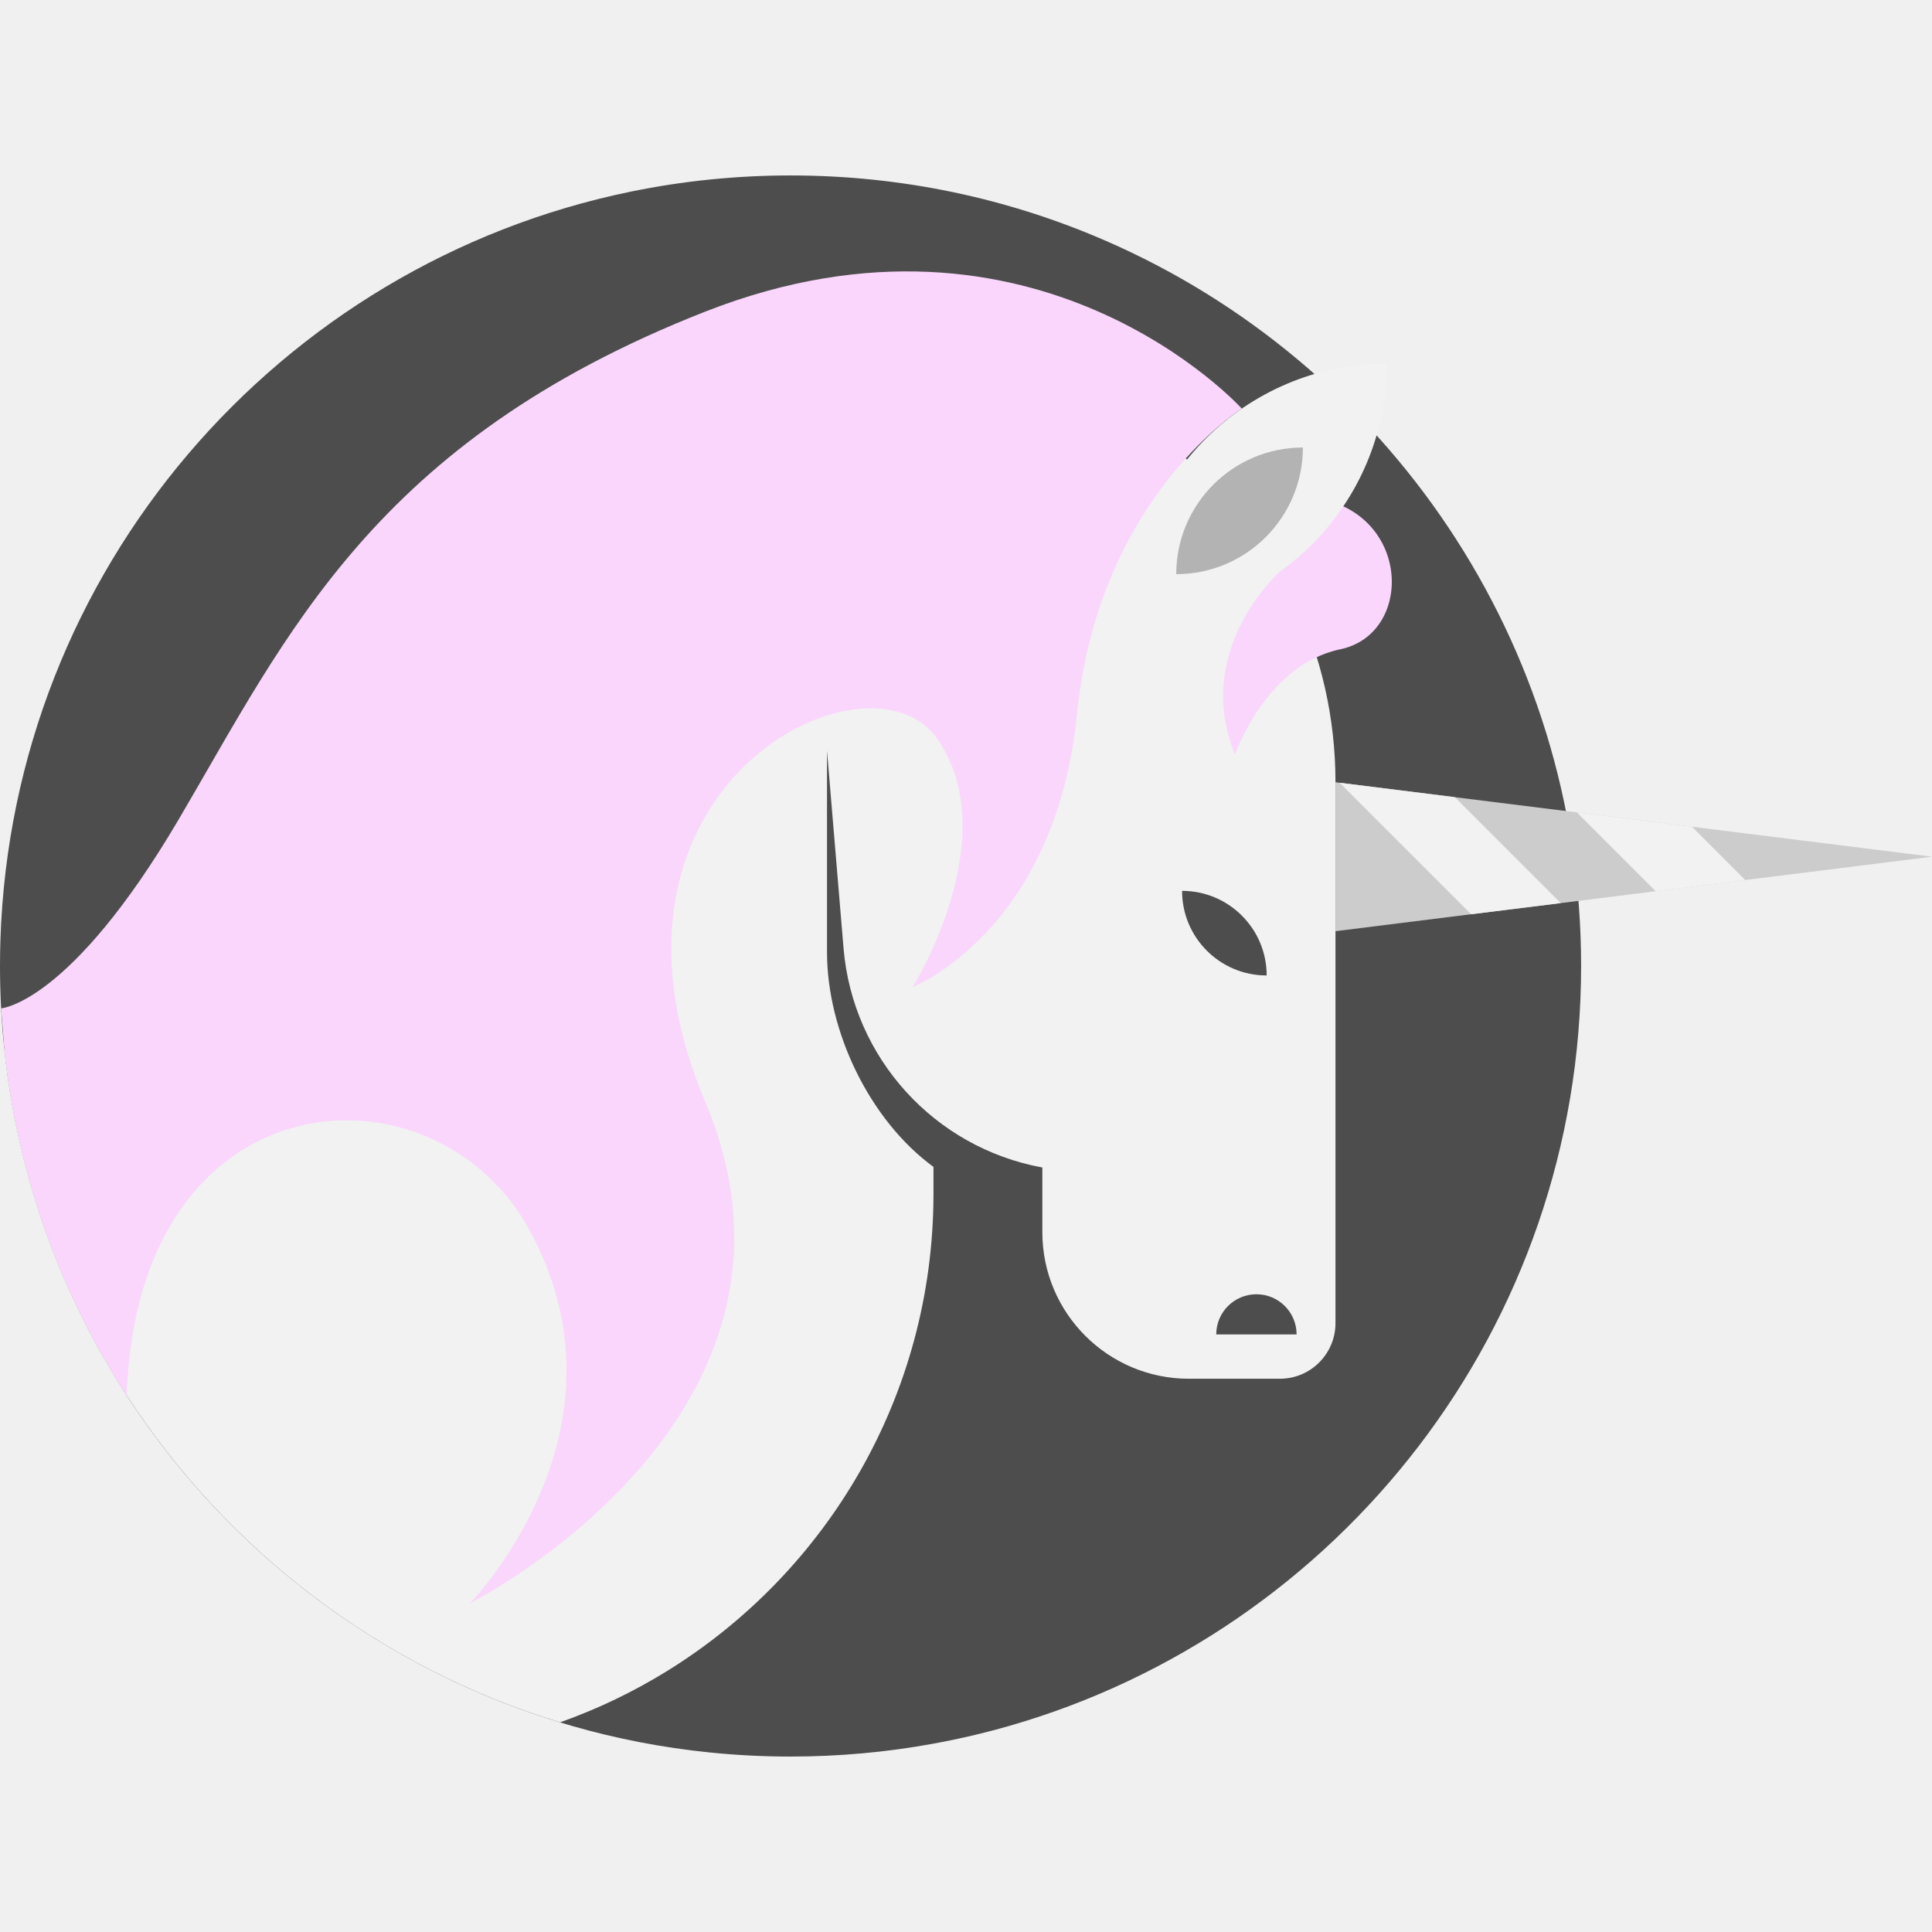
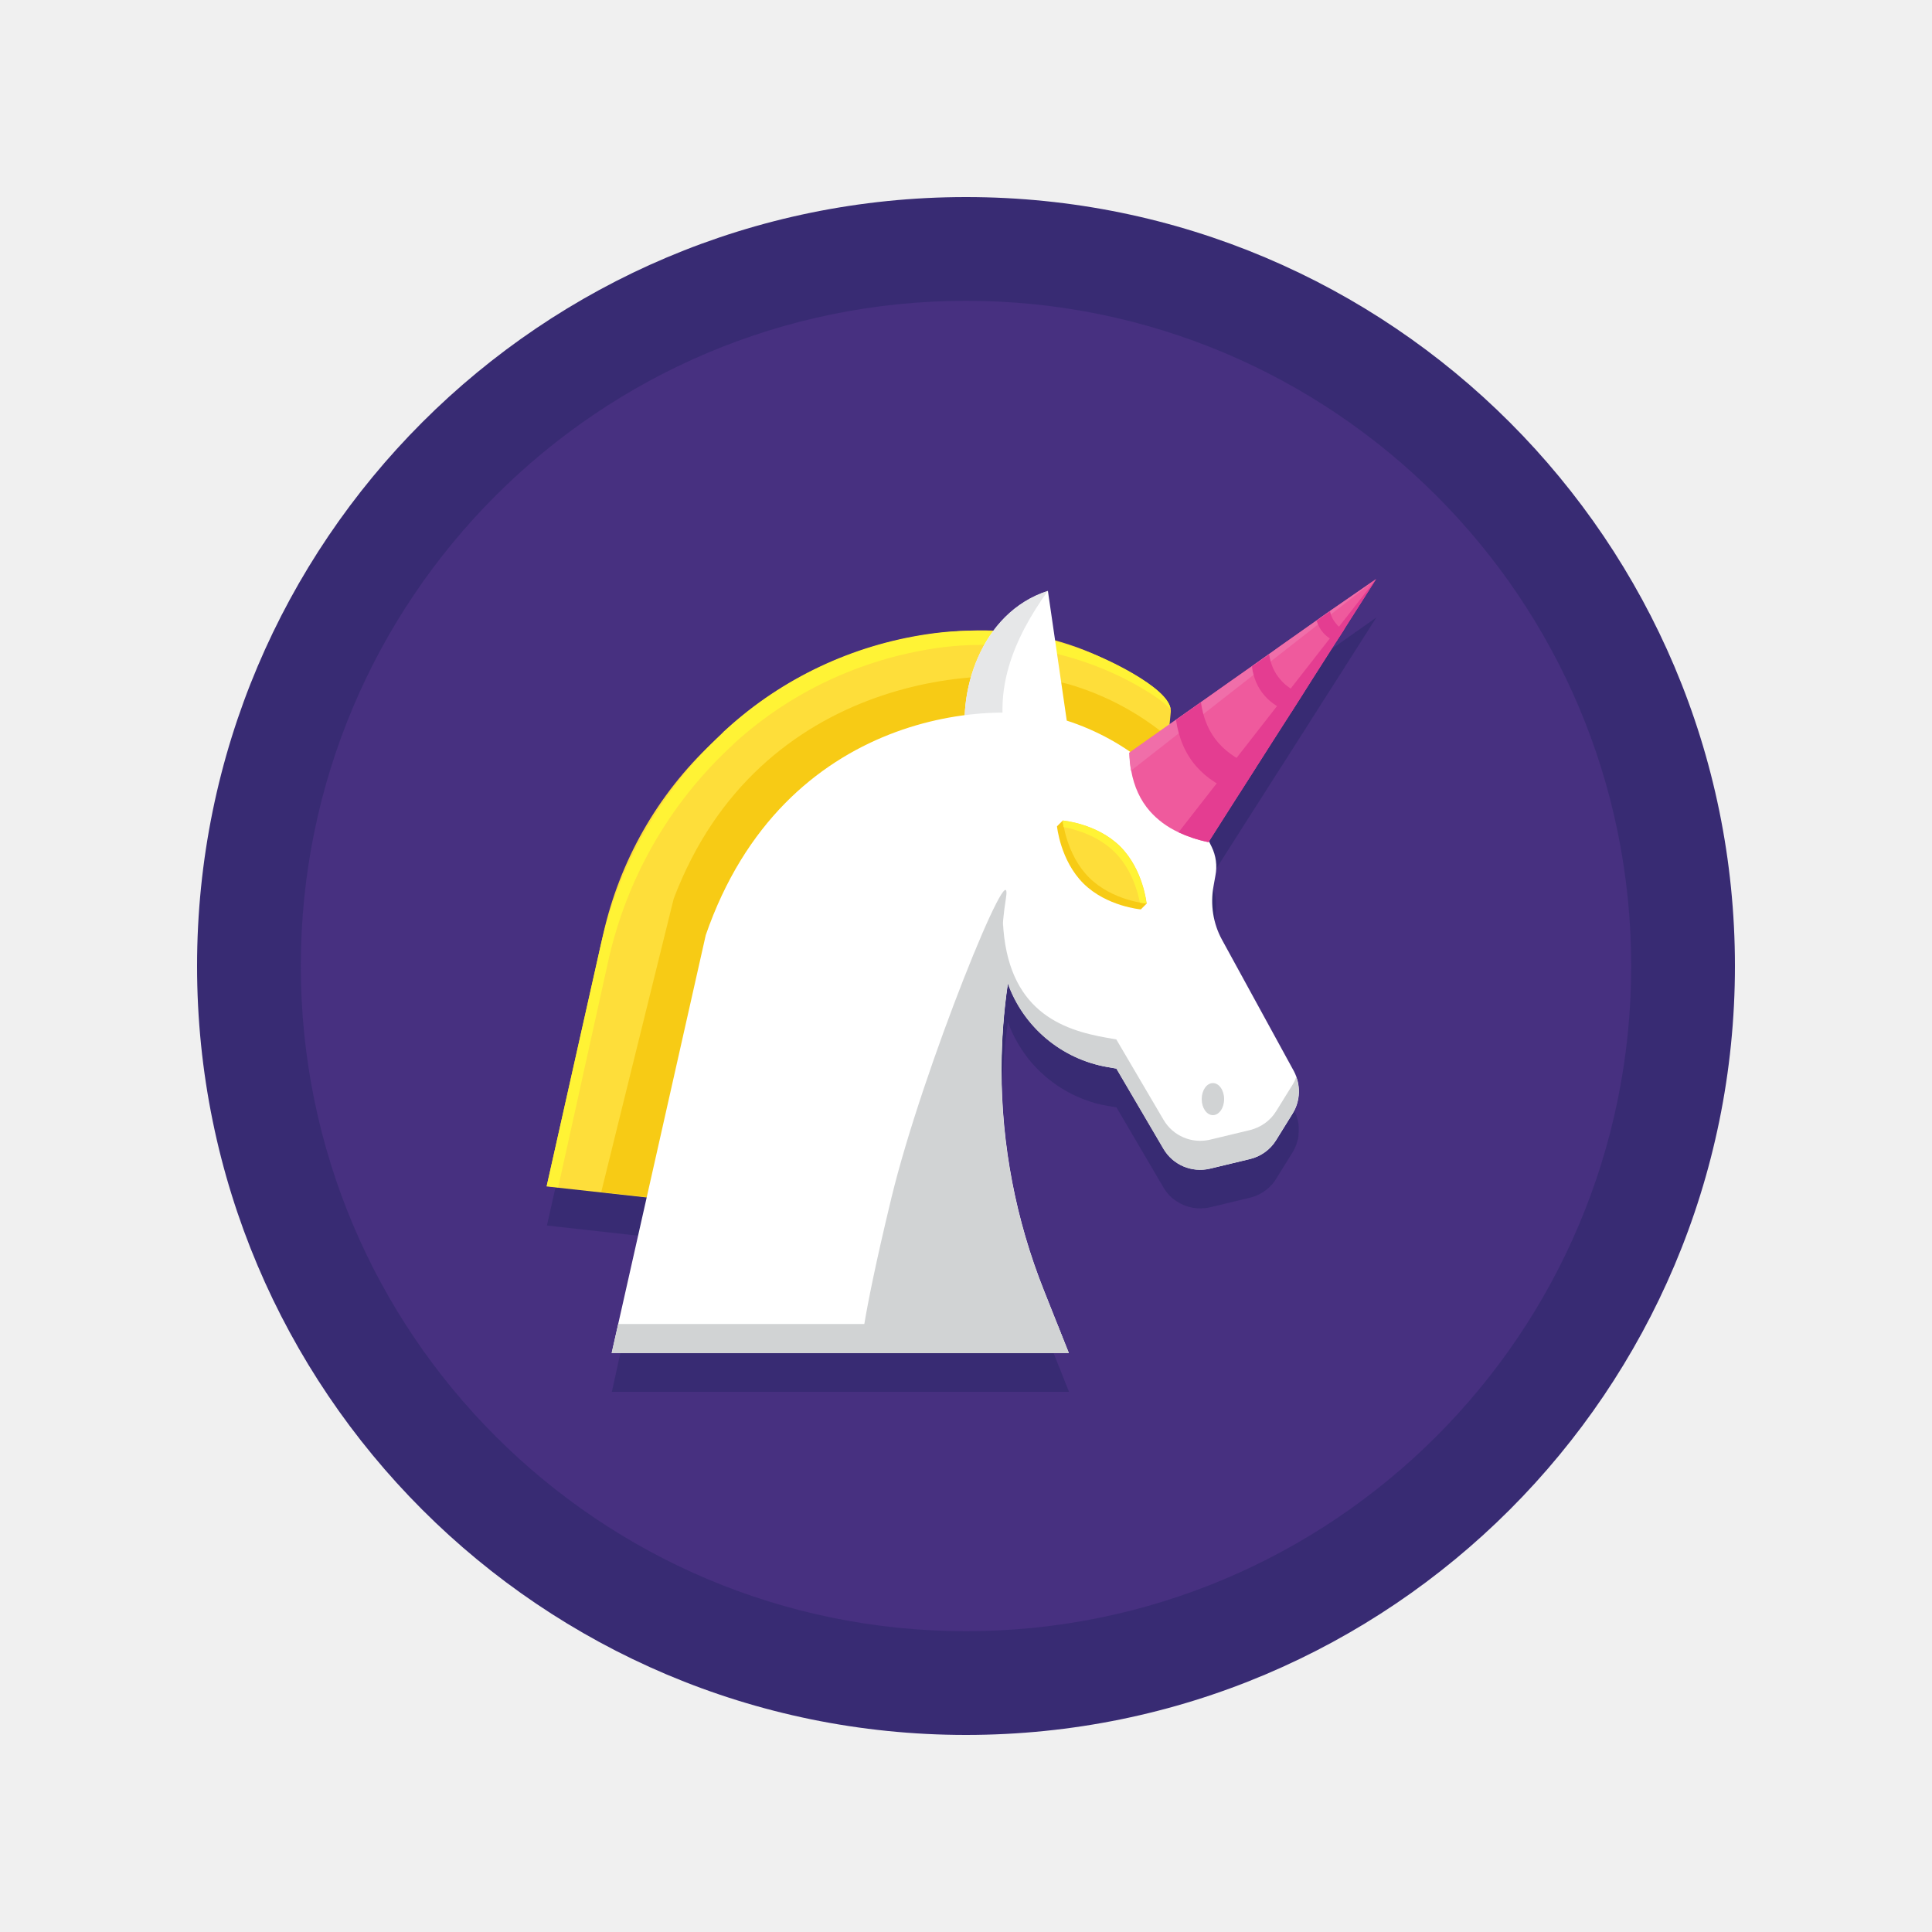
- <svg xmlns="http://www.w3.org/2000/svg" height="800px" width="800px" version="1.1" id="Capa_1" viewBox="0 0 415.76 415.76" xml:space="preserve">
-   <g>
-     <path style="fill:#4D4D4D;" d="M340.25,207.875c0,77.67-52.03,143.18-123.15,163.56c-5.31,1.52-10.72,2.79-16.22,3.79   c-9.98,1.83-20.25,2.78-30.75,2.78c-5.91,0-11.74-0.3-17.49-0.89c-10.12-1.03-19.97-2.95-29.48-5.68   c-0.88-0.25-1.76-0.51-2.64-0.79c-11.25-3.42-22-7.98-32.13-13.54c-40.95-22.46-71.64-61.29-83.27-107.68   c-1.95-7.73-3.36-15.66-4.2-23.77c-0.61-5.84-0.92-11.78-0.92-17.78c0-1.86,0.03-3.7,0.09-5.55   c2.55-79.7,59.94-145.56,135.67-161.09c11.1-2.28,22.6-3.48,34.37-3.48c24.09,0,47.01,5.01,67.77,14.04   C298.13,77.975,340.25,138.015,340.25,207.875z" />
-     <path style="fill:#F2F2F2;" d="M287.39,168.341v116.394c0,6.609-5.358,11.967-11.967,11.967H255.85   c-17.419,0-31.54-14.121-31.54-31.54v-13.92c-23.27-4.27-40.8-23.6-42.78-47.17l-3.56-42.52v43.35c0,17.08,9.19,36.18,22.91,46.21   v5.76c0,43.39-22.9,81.43-57.27,102.69c-7.22,4.47-14.96,8.2-23.09,11.08c-38.77-11.79-71.67-37.06-93.25-70.35   c-14.22-21.92-23.51-47.32-26.35-74.64c4.9-2.92,9.62-6.13,14.14-9.6c17.81-13.64,32.49-31.38,42.5-52.18   c24.76-51.48,77.41-87.01,138.35-87.01c22.61,0,43.3,8.2,59.26,21.8C274.89,115.431,287.39,140.431,287.39,168.341z" />
-     <path style="fill:#4D4D4D;" d="M272.584,209.918L272.584,209.918c-10.056,0-18.208-8.152-18.208-18.208v0h0   C264.432,191.711,272.584,199.863,272.584,209.918L272.584,209.918z" />
-     <path style="fill:#4D4D4D;" d="M279.024,287.168c0-4.776-3.872-8.647-8.647-8.647c-4.776,0-8.647,3.872-8.647,8.647" />
-     <path style="fill:#FAD6FC;" d="M267.24,87.941c0,0-5.43,3.37-12.07,10.72c-9.19,10.17-20.71,27.98-23.41,55.06   c-4.63,46.31-34.86,58.48-35.33,58.66c0.44-0.72,19.82-32.23,5.33-53.32c-14.67-21.34-78.67,10-50,78   c28.47,67.55-49.62,107.47-50.66,107.99c0.77-0.79,36.4-37.79,12.66-80.66c-20.57-37.14-84.24-33.19-86.49,35.9   c-14.22-21.92-23.51-47.32-26.35-74.64l-0.68-8.66c0,0,14.82-0.94,38.18-40.6c23.37-39.66,42-81.33,113.34-109.33   C223.09,39.061,267.24,87.941,267.24,87.941z" />
-     <polygon style="fill:#CCCCCC;" points="415.76,184.361 375.57,189.381 356.3,191.791 335.87,194.341 316.59,196.741    287.39,200.391 287.39,168.341 288.3,168.451 313.08,171.551 339.33,174.821 364.1,177.911 364.11,177.911  " />
-     <polygon style="fill:#F2F2F2;" points="335.87,194.341 316.59,196.741 288.3,168.451 313.08,171.551  " />
-     <polygon style="fill:#F2F2F2;" points="375.57,189.381 356.3,191.791 339.33,174.821 364.1,177.911 364.11,177.911  " />
-     <path style="fill:#FAD6FC;" d="M275.399,123.039c0,0-18.903,16.714-9.642,39.352c0,0,6.667-19.333,22.667-22.667   c16-3.333,15.264-29.843-6-32.667" />
-     <path style="fill:#F2F2F2;" d="M243.373,133.308L243.373,133.308c30.409,0,55.061-24.652,55.061-55.061v0h0   C268.025,78.247,243.373,102.899,243.373,133.308L243.373,133.308z" />
-     <path style="fill:#B3B3B3;" d="M253.123,123.558L253.123,123.558c15.052,0,27.253-12.202,27.253-27.253v0l0,0   C265.325,96.305,253.123,108.507,253.123,123.558L253.123,123.558z" />
-   </g>
+ <svg xmlns="http://www.w3.org/2000/svg" style="width: 50px; height:50px" viewBox="0 0 1000 1000" xml:space="preserve">
+   <switch>
+     <g>
+       <circle fill="#382B73" cx="500" cy="500" r="398" />
+       <circle fill="#473080" cx="500" cy="500" r="344.3" />
+       <path fill="#382B73" d="m689.7 335.6-1.3.9-4.4 3.1-2.5 1.8-17.6 12.4-7 5-.3.2-8.6 6-12.8 9-10.6 7.5-2.7 1.9-12.9 9.1-3.5 2.4.6-6.5V387c0-.3-.1-.5-.2-.8 0-.1 0-.1-.1-.2-.2-.7-.5-1.4-.9-2.1 0-.1-.1-.1-.1-.2l-.6-.9c-.1-.1-.1-.2-.2-.3-.2-.3-.4-.6-.6-.8-.1-.1-.1-.2-.2-.2-.6-.7-1.2-1.5-2-2.2l-.2-.2-.9-.9-.3-.3c-.3-.3-.6-.5-.9-.8l-.3-.3c-.4-.3-.8-.6-1.2-1-.1 0-.1-.1-.2-.1-.5-.4-1-.7-1.5-1.1-.1-.1-.2-.2-.3-.2-.4-.3-.8-.6-1.2-.8-.2-.1-.3-.2-.5-.4-.4-.2-.7-.5-1.1-.7-.2-.1-.4-.2-.5-.4-.4-.3-.8-.5-1.3-.8-.1-.1-.3-.2-.4-.3-.6-.3-1.1-.7-1.7-1-.2-.1-.3-.2-.5-.3-.4-.3-.8-.5-1.3-.8-.1 0-.2-.1-.3-.1-.1-.1-.2-.1-.3-.1-.8-.5-1.6-.9-2.5-1.4-.3-.1-.5-.3-.8-.4-.8-.4-1.6-.9-2.4-1.3-.1-.1-.3-.1-.4-.2-3.7-1.9-7.5-3.8-11.1-5.5-7.5-3.5-15.2-6.3-23.1-8.5l-3.7-25.5c-11.9 3.8-21.3 11.3-28.1 20.5-2.8-.1-5.7-.2-8.5-.1-8 .2-16 .8-23.9 1.9-.7.1-1.5.2-2.2.3h-.3c-.4.1-.8.1-1.1.2-1 .2-1.9.3-2.9.5-.5.1-1 .2-1.4.3-.9.2-1.8.3-2.6.5-.5.1-1 .2-1.4.3-.9.2-1.9.4-2.8.6l-1.2.3c-1.3.3-2.6.6-4 .9-.2.1-.4.1-.6.2l-3.3.9c-.4.1-.9.2-1.3.4-.9.2-1.8.5-2.7.7-.5.1-.9.3-1.4.4-.9.3-1.8.5-2.6.8-.4.1-.9.3-1.3.4-1.1.4-2.2.7-3.3 1.1-.2.1-.4.1-.6.2-1.3.4-2.6.9-3.8 1.4-.4.1-.7.3-1.1.4-.9.3-1.8.7-2.7 1-.4.2-.9.4-1.3.5-.8.3-1.7.7-2.5 1-.4.2-.9.4-1.3.6-.9.4-1.8.8-2.8 1.2-.3.1-.7.3-1 .4-1.2.6-2.5 1.1-3.7 1.7-.2.1-.5.2-.7.3l-3 1.5-1.2.6c-.8.4-1.6.8-2.5 1.3-.4.2-.9.5-1.3.7-.8.4-1.7.9-2.5 1.3l-1.2.6c-1.1.6-2.2 1.2-3.3 1.9-.1.1-.2.1-.3.2-1.2.7-2.3 1.4-3.5 2.1-.4.2-.7.4-1.1.7-.8.5-1.6 1-2.4 1.6-.4.3-.8.5-1.2.8-.8.5-1.5 1-2.3 1.5-.4.3-.8.5-1.2.8-.9.6-1.7 1.2-2.6 1.8-.3.2-.6.4-.8.6l-3.3 2.4c-.2.2-.5.4-.7.6-.9.7-1.7 1.3-2.6 2-.4.3-.7.6-1.1.9-.7.6-1.5 1.2-2.2 1.8-.4.3-.8.6-1.1.9-.7.6-1.5 1.2-2.2 1.9-.3.3-.7.6-1 .8-1 .9-2.1 1.8-3.1 2.8-.9.8-1.8 1.6-2.6 2.5l-4.8 4.5c-28.3 26.6-47.9 61.1-56.4 99l-29.3 130.5 5.9.7 45.9 5.1-14.9 65.2-.7 3.3-2.6 11.8h236.6l-1.7-4.3-4.3-10.8-6.9-17.4c-14.5-36.4-21.9-75.1-21.9-114 0-2.5 0-4.9.1-7.4.1-5.9.5-11.7.9-17.6 0-.6.1-1.2.1-1.8.1-1 .2-2 .3-2.9.1-.8.2-1.6.2-2.5.1-.8.2-1.7.3-2.5.1-1.1.2-2.1.4-3.2.1-.6.2-1.3.2-1.9.2-1.7.5-3.4.7-5.1.9 2.5 1.9 4.9 3.1 7.2.3.6.6 1.3 1 1.9.4.7.8 1.5 1.2 2.2 1.3 2.2 2.7 4.3 4.2 6.3.4.6.9 1.2 1.3 1.7 7.5 9.3 17.4 16.5 28.7 20.8 3.9 1.5 7.9 2.6 12.1 3.3l1.8.3 2.8.5 24.4 41.6c1.2 2 2.7 3.8 4.4 5.3.1.1.3.2.4.3.6.5 1.2.9 1.8 1.3 5 3.4 11.3 4.6 17.4 3.2l10.4-2.5 10.4-2.5c3.8-.9 7.3-2.9 10.1-5.6 1.3-1.2 2.4-2.6 3.3-4.1l8.5-13.7c.2-.4.5-.8.7-1.2.1-.1.1-.3.2-.4.1-.3.3-.5.4-.8.1-.2.1-.3.2-.5s.2-.5.3-.7c.1-.2.1-.4.2-.6.1-.2.2-.5.2-.7.1-.2.1-.4.2-.6.1-.2.1-.5.2-.7.1-.2.1-.4.2-.6 0-.2.1-.4.1-.7.1-.5.2-1 .2-1.5v-.4c0-.3 0-.6.1-.9V583.1c0-.3-.1-.6-.1-.9v-.3c-.2-1.6-.6-3.1-1.1-4.6-.4-1-.8-2-1.3-3l-37.2-68c-4.6-8.4-6.2-18.2-4.4-27.6l1-5.6c.9-5.1.2-10.4-2-15-.4-.9-.9-1.8-1.3-2.6l15.7-24.7 8.8-13.8 2-3.1 7.2-11.3 8.9-13.9 5.9-9.3.1-.1 4.8-7.6 12.5-19.6 4-6.2.9-1.5 15.8-24.8-22.7 16z" />
+       <path fill="#FEDE3A" d="m602.5 403.8 3.5-35.3c.7-9.1-19.2-20.4-36.8-28.6-19.9-9.2-41.6-14-63.5-13.6-47.6.9-93.9 18.7-129.7 51.3-.9.8-1.8 1.6-2.6 2.5l-4.8 4.5c-28.3 26.6-47.9 61.1-56.4 99l-29.3 130.5 51.8 5.7 267.8-216z" />
+       <path fill="#FFF335" d="m288.9 614.6 26-117.5c9.4-42.1 31.2-80.4 62.6-109.9.9-.8 1.8-1.6 2.6-2.5 29.2-26.6 65.4-43.3 103.6-49.1 36.9-5.5 74.7 1.6 107 20.4 6.2 3.6 11.7 7.4 15.2 11.1-.7-5.8-9-12.3-19.3-18.4-32.2-18.8-70.1-26-107-20.4-38.2 5.7-74.4 22.5-103.6 49.1-.9.8-1.8 1.6-2.6 2.5-31.4 29.6-53.2 67.9-62.6 109.9L283 613.9l5.9.7z" />
+       <path fill="#F7CB15" d="M604.7 381.7c-.7-.6-1.3-1.1-2-1.7-13.5-10.9-29.3-19.5-46.7-25-43.3-13.7-163.3-6-207.3 110.2L311.2 617l23.5 2.6 267.8-215.9 2.2-22z" />
+       <path fill="#FFF" d="m553.8 384.3-32.4 2.2-12.4.8-8.4.6c-5.8-28.7 6.8-70.8 41.8-82l11.4 78.4z" />
+       <path fill="#E6E7E8" d="M542.4 305.8c-18.3 25.5-28.6 52-21 80.6l-12.4.8-8.4.6c-5.8-28.7 6.8-70.7 41.8-82z" />
+       <path fill="#FFF" d="m669 576.5-8.5 13.7c-3 4.9-7.9 8.3-13.4 9.7l-20.8 5c-9.4 2.2-19.1-1.9-24-10.2l-24.4-41.6-4.6-.8c-23.7-4.1-43.4-20.7-51.6-43.3-2.2 14.9-3.3 29.9-3.3 44.8 0 38.9 7.4 77.6 21.9 114l12.9 32.5H316.6L365.3 484C405.5 367.8 515 360.2 554.6 373.8c15.9 5.5 30.3 14 42.7 25 12.3 10.9 22.5 24.3 29.8 39.4 2.3 4.7 3 9.9 2 15l-1 5.6c-1.7 9.4-.2 19.2 4.4 27.6l37.2 68c3.7 7 3.5 15.4-.7 22.1z" />
+       <path fill="#D1D3D4" d="m320 685.3-3.4 15h236.6l-6-15zM669 561.5l-8.5 13.7c-3 4.9-7.9 8.3-13.4 9.7l-20.8 5c-9.4 2.2-19.1-1.9-24-10.2L577.8 538l-4.6-.8c-23.7-4.1-52-14-54.1-60.2-2.2 14.9-.8 46.8-.8 61.7 0 2.6 0 5.1.1 7.7.3-12.5 1.3-25 3.2-37.4 8.1 22.7 27.8 39.2 51.6 43.3l4.6.8 24.4 41.6c4.9 8.3 14.6 12.4 24 10.2l20.8-5c5.6-1.3 10.4-4.8 13.4-9.7l8.5-13.7c3.6-5.8 4.3-12.8 2-19.1-.4 1.4-1.1 2.8-1.9 4.1z" />
+       <path fill="#EF5A9D" d="m712.3 299.7-15.8 24.8-.9 1.5-4 6.2-12.5 19.6-4.8 7.6-.1.1-5.9 9.3-8.9 13.9-7.2 11.3-2 3.1-8.8 13.8-15.9 25c-5.8-1.2-11-3-15.5-5.1-6-2.8-10.9-6.5-14.8-10.9-5-5.7-8.2-12.7-9.7-21-.5-3-.8-6.1-.9-9.3l24.2-17.1 12.9-9.1 2.7-1.9L635 354l12.8-9 8.6-6.1.3-.2 7-5 17.6-12.4 2.5-1.8 4.4-3.1 1.3-.9 22.8-15.8z" />
+       <path fill="#F7CB15" d="M590.5 470.7s-17.7-1.5-29.7-13.4-13.7-29.6-13.7-29.6l3-3s16.7 6.4 26.7 16.4c9.4 9.3 16.7 26.6 16.7 26.6l-3 3z" />
+       <path fill="#FEDE3A" d="M593.5 467.7s-17.7-1.5-29.7-13.4-13.7-29.6-13.7-29.6 17.7 1.5 29.7 13.4 13.7 29.6 13.7 29.6z" />
+       <path fill="#FFF335" d="M576.9 441c8.8 8.7 12 20.5 13.1 26.2 2.1.4 3.4.5 3.4.5s-1.7-17.7-13.7-29.6c-12-11.9-29.7-13.4-29.7-13.4s.1 1.3.5 3.4c5.9 1.1 17.7 4.3 26.4 12.9z" />
+       <path fill="#D1D3D4" d="M553.2 700.3H445.5s-.3-13.2 15.8-79.9c16-66.6 64.2-185 59.3-155-4.8 30 1 43.5 1 43.5-2.2 14.9-3.3 29.9-3.3 44.8 0 38.9 7.4 77.6 21.9 114l13 32.6z" />
+       <path fill="#E43D91" d="m712.3 299.7-15.8 24.8-.9 1.5-4 6.2-12.5 19.6-4.8 7.6-.1.1-5.9 9.3-8.9 13.9-7.2 11.3-2 3.1-8.8 13.8-15.9 25c-5.8-1.2-11-3-15.5-5.1l102.3-131.1z" />
+       <path fill="#F06EA9" d="m712.3 299.7-126.9 99.2c-.5-3-.8-6.1-.9-9.3l24.2-17.1 12.9-9.1 2.7-1.9 10.6-7.5 12.8-9 8.6-6.1.3-.2 7-5 17.6-12.4 2.5-1.8 4.4-3.1 1.3-.9 22.9-15.8z" />
+       <path fill="#E43D91" d="m650.2 397.1-8.8 13.8c-9.4-3.3-16.7-8-22.1-14.1-5.7-6.5-9.2-14.6-10.6-24.2l12.9-9.1c1.2 8.5 4.2 15.6 9.3 21.3 4.8 5.3 11.2 9.4 19.3 12.3zM674.3 359.4l-6 9.4c-5.9-2-10.5-4.9-13.8-8.8-3.5-4-5.7-9-6.5-15l8.6-6.1.3-.2c.8 5.2 2.7 9.5 5.8 13 2.8 3.4 6.7 5.9 11.6 7.7z" />
+       <g>
+         <path fill="#E43D91" d="m695.6 326-4 6.2c-2.8-1.2-5.1-2.8-6.8-4.8-1.5-1.7-2.6-3.8-3.3-6.1l2.5-1.8 4.4-3.1c.5 2.4 1.5 4.5 3 6.2 1.1 1.5 2.5 2.6 4.2 3.4z" />
+       </g>
+       <g>
+         <ellipse fill="#D1D3D4" cx="627.8" cy="568.9" rx="5.8" ry="8.3" />
+       </g>
+     </g>
+   </switch>
</svg>
